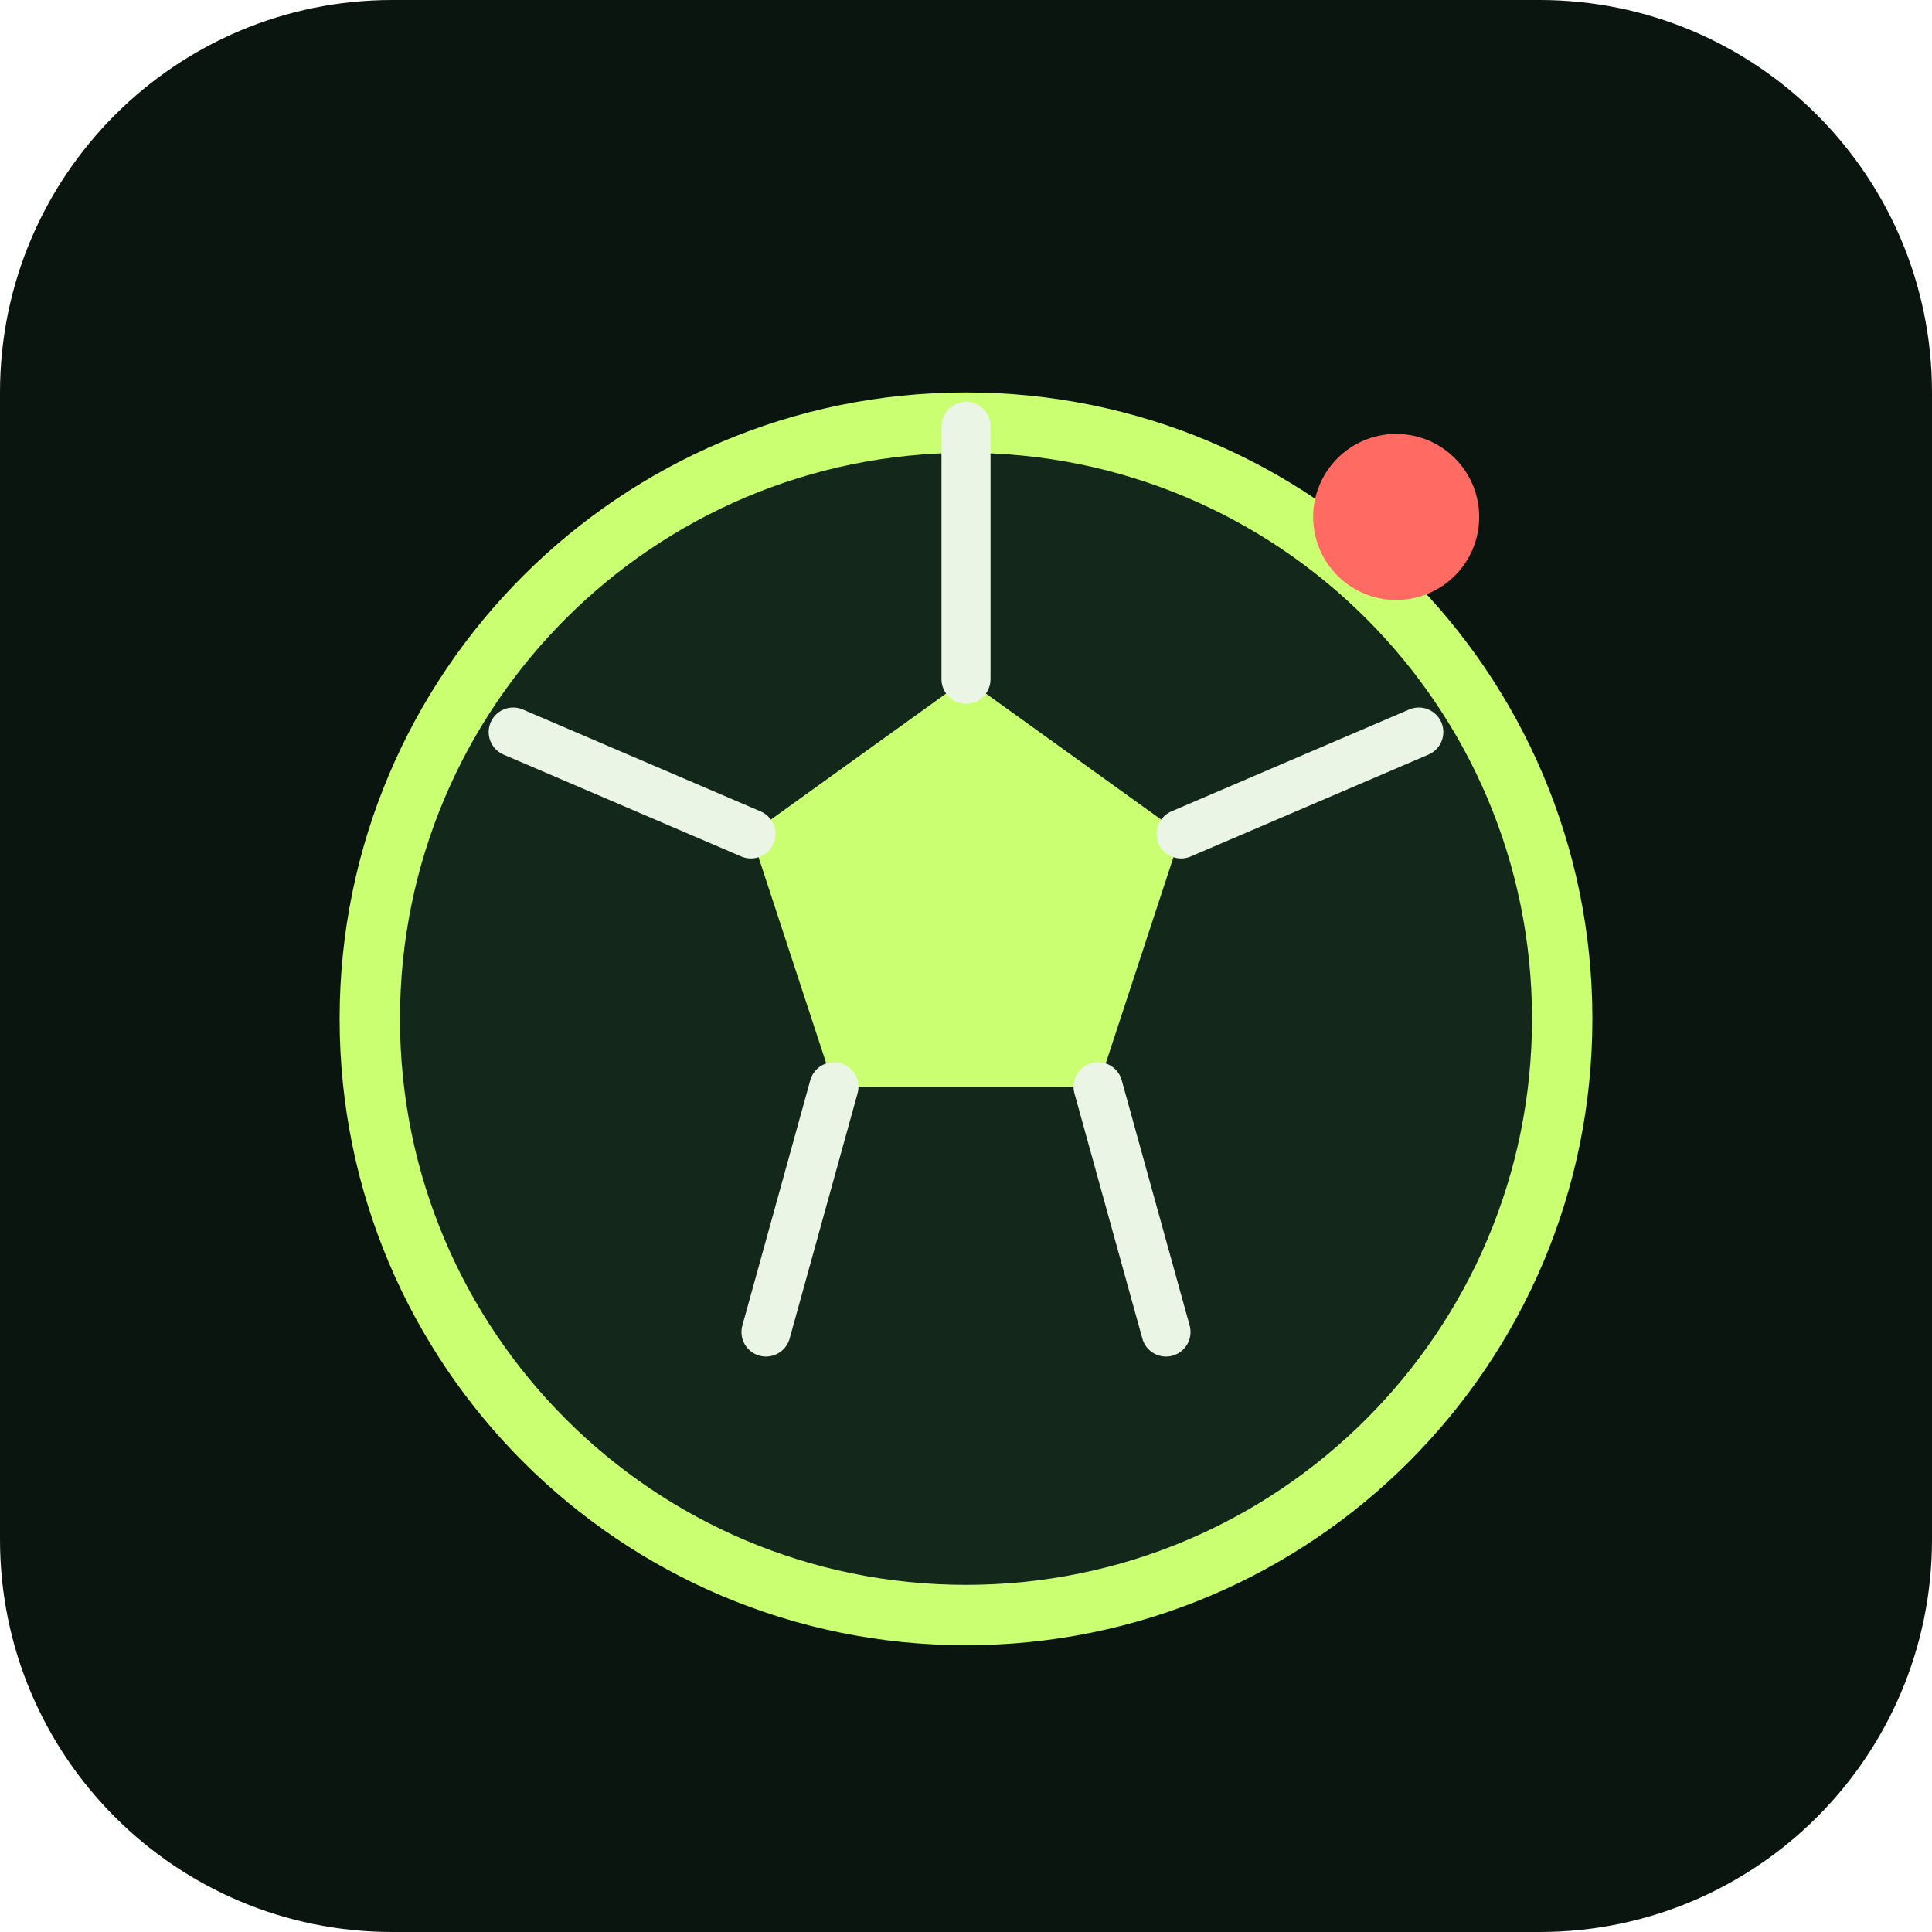
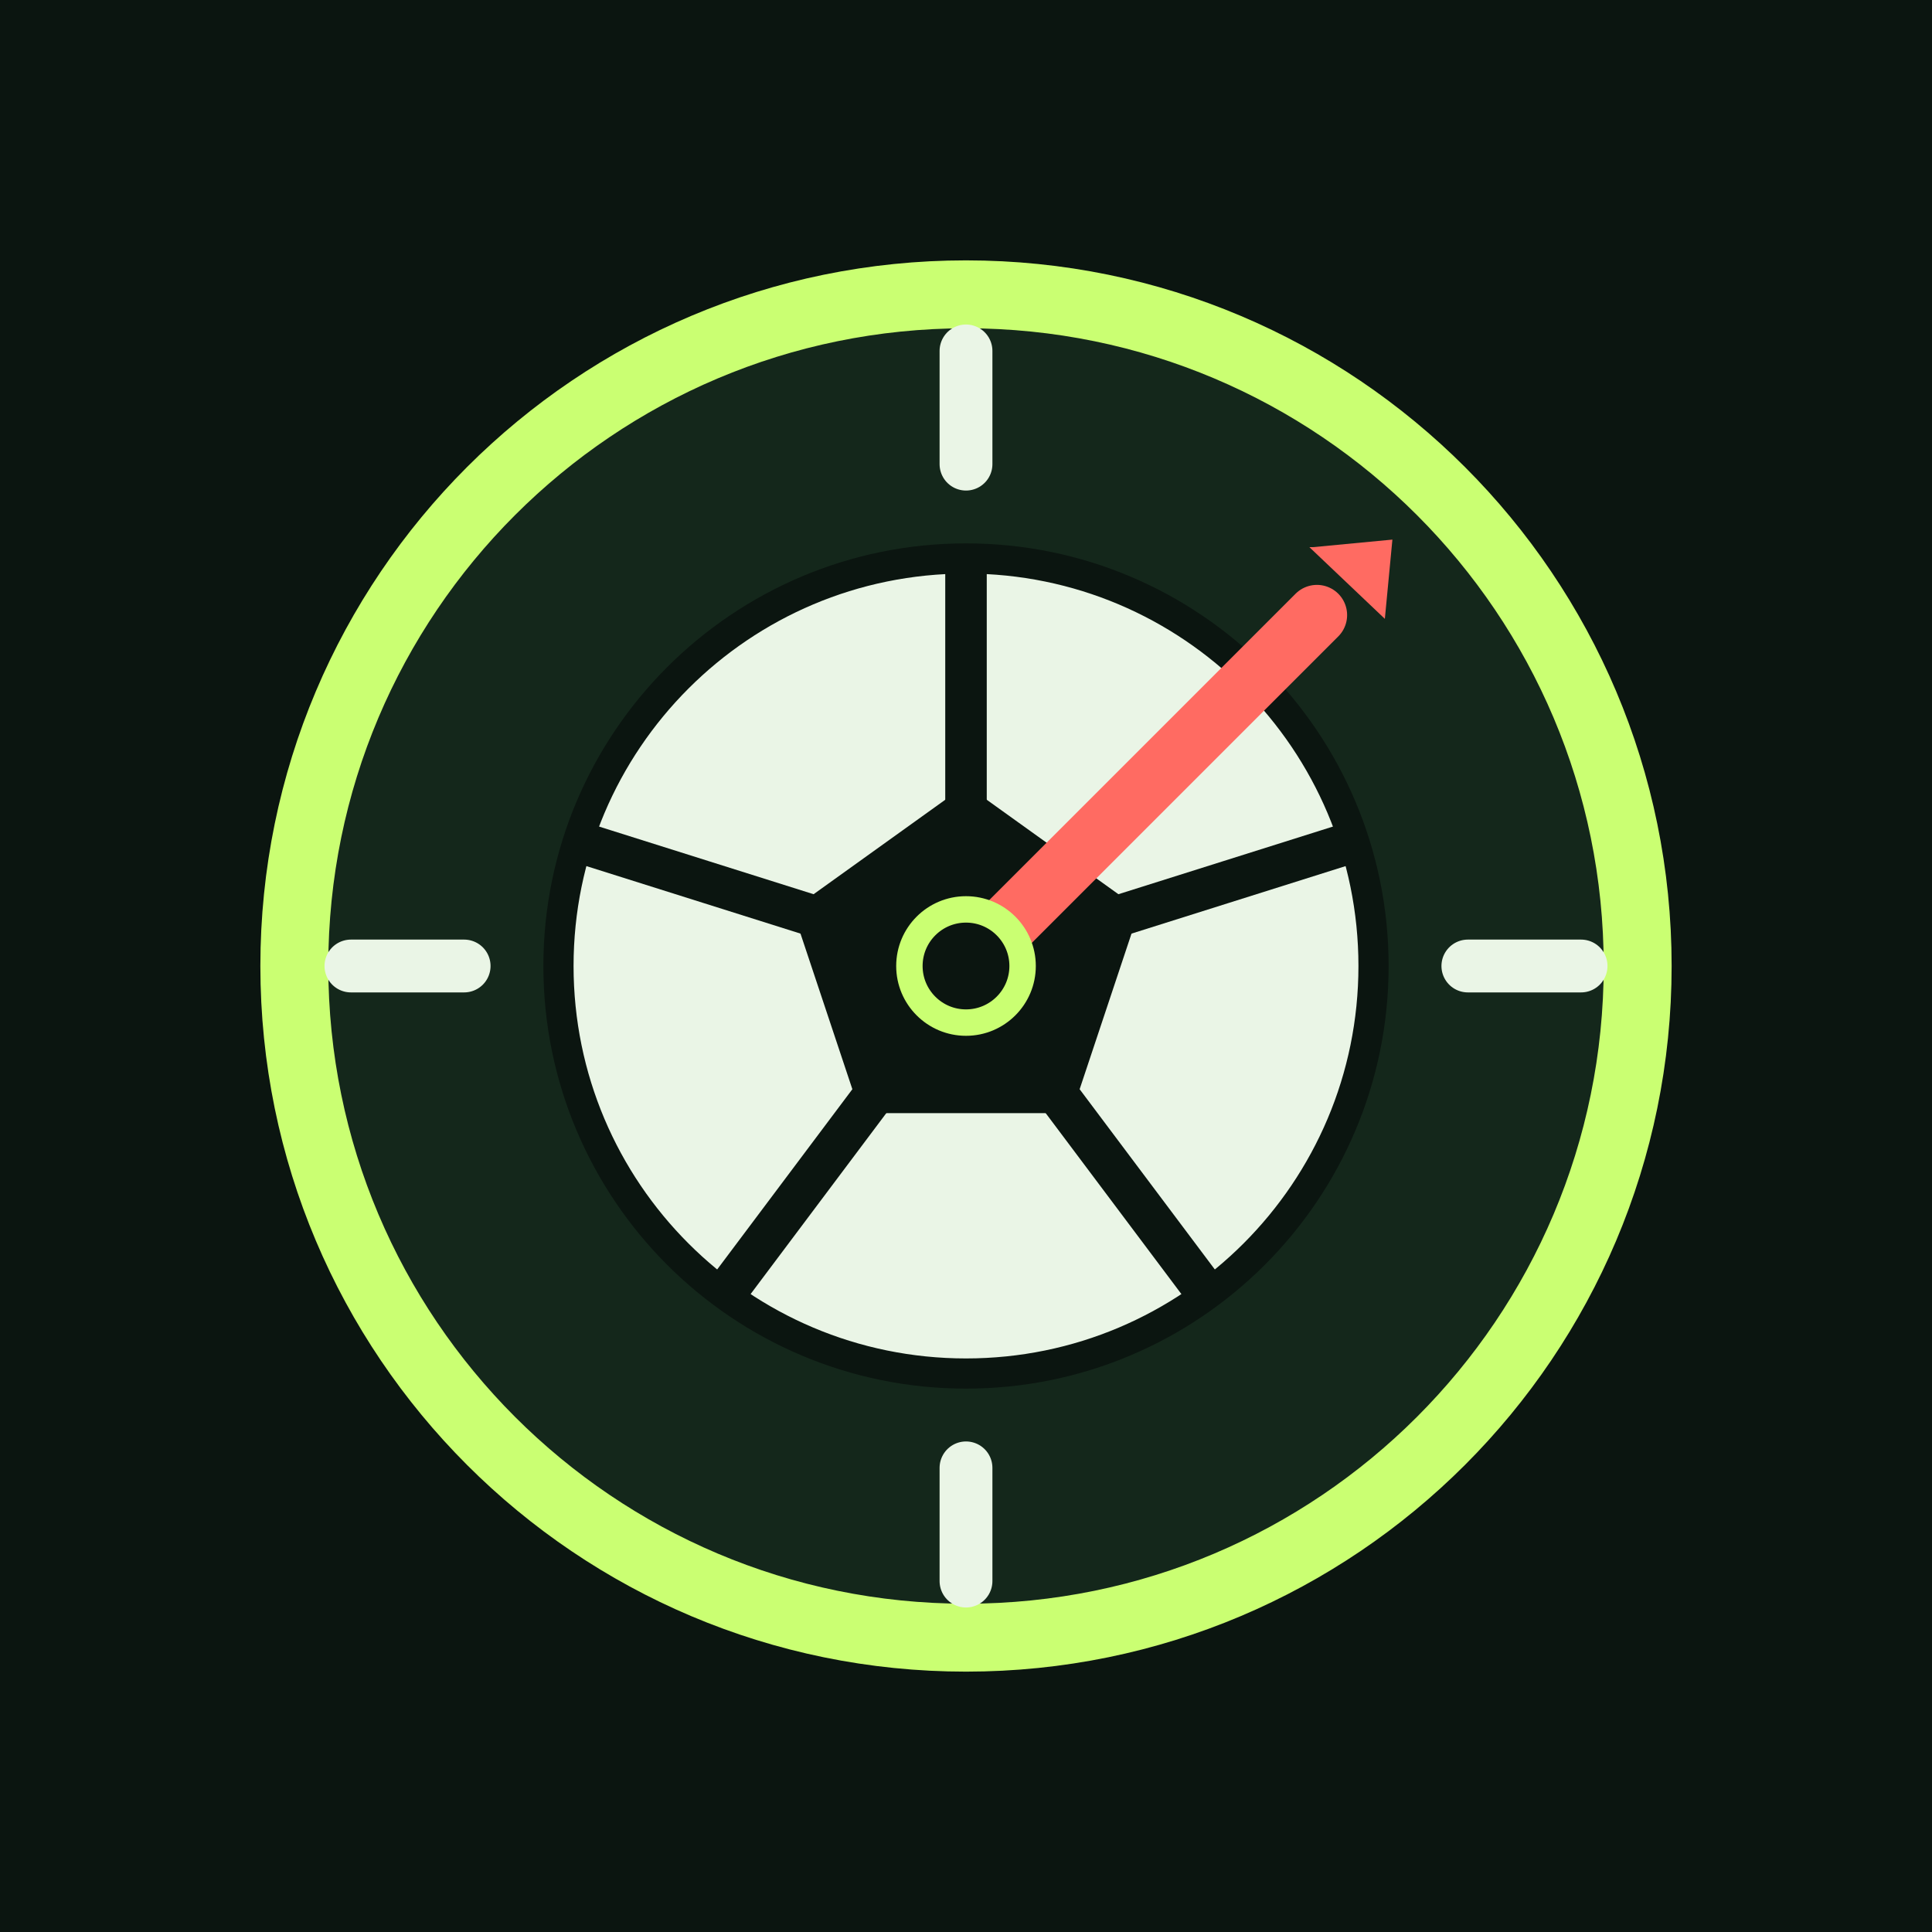
- <svg xmlns="http://www.w3.org/2000/svg" viewBox="0 0 512 512">
-   <rect width="512" height="512" rx="104" fill="#0b1510" />
-   <circle cx="256" cy="270" r="158" fill="#14271b" stroke="#caff72" stroke-width="16" />
-   <path d="m256 180 57 41-22 67h-70l-22-67z" fill="#caff72" />
-   <path d="m256 180 0-67m57 108 63-27m-85 94 18 65m-88-65-18 65m-4-132-63-27" fill="none" stroke="#eaf5e6" stroke-linecap="round" stroke-width="13" />
-   <circle cx="370" cy="137" r="22" fill="#ff6b62" />
+ <svg xmlns="http://www.w3.org/2000/svg" width="512" height="512" viewBox="0 0 512 512">
+   <rect width="512" height="512" fill="#0b1510" />
+   <circle cx="256" cy="256" r="178" fill="#14271b" stroke="#caff72" stroke-width="18" />
+   <path d="M256 93v30m163 133h-30M256 419v-30M93 256h30" fill="none" stroke="#eaf5e6" stroke-linecap="round" stroke-width="14" />
+   <circle cx="256" cy="256" r="108" fill="#eaf5e6" />
+   <path d="M256 220V148M290.5 244.6 359 223M276.8 285.4 320 343M235.2 285.4 192 343M221.5 244.6 153 223" fill="none" stroke="#0b1510" stroke-linecap="butt" stroke-width="11" />
+   <path d="m256 208 46 33-18 54h-56l-18-54z" fill="#0b1510" />
+   <circle cx="256" cy="256" r="108" fill="none" stroke="#0b1510" stroke-width="8" />
+   <path d="m256 256 93-93" fill="none" stroke="#ff6b62" stroke-linecap="round" stroke-width="16" />
+   <path d="m348 145 21-2-2 21-20-19z" fill="#ff6b62" />
+   <circle cx="256" cy="256" r="15" fill="#0b1510" stroke="#caff72" stroke-width="7" />
</svg>
